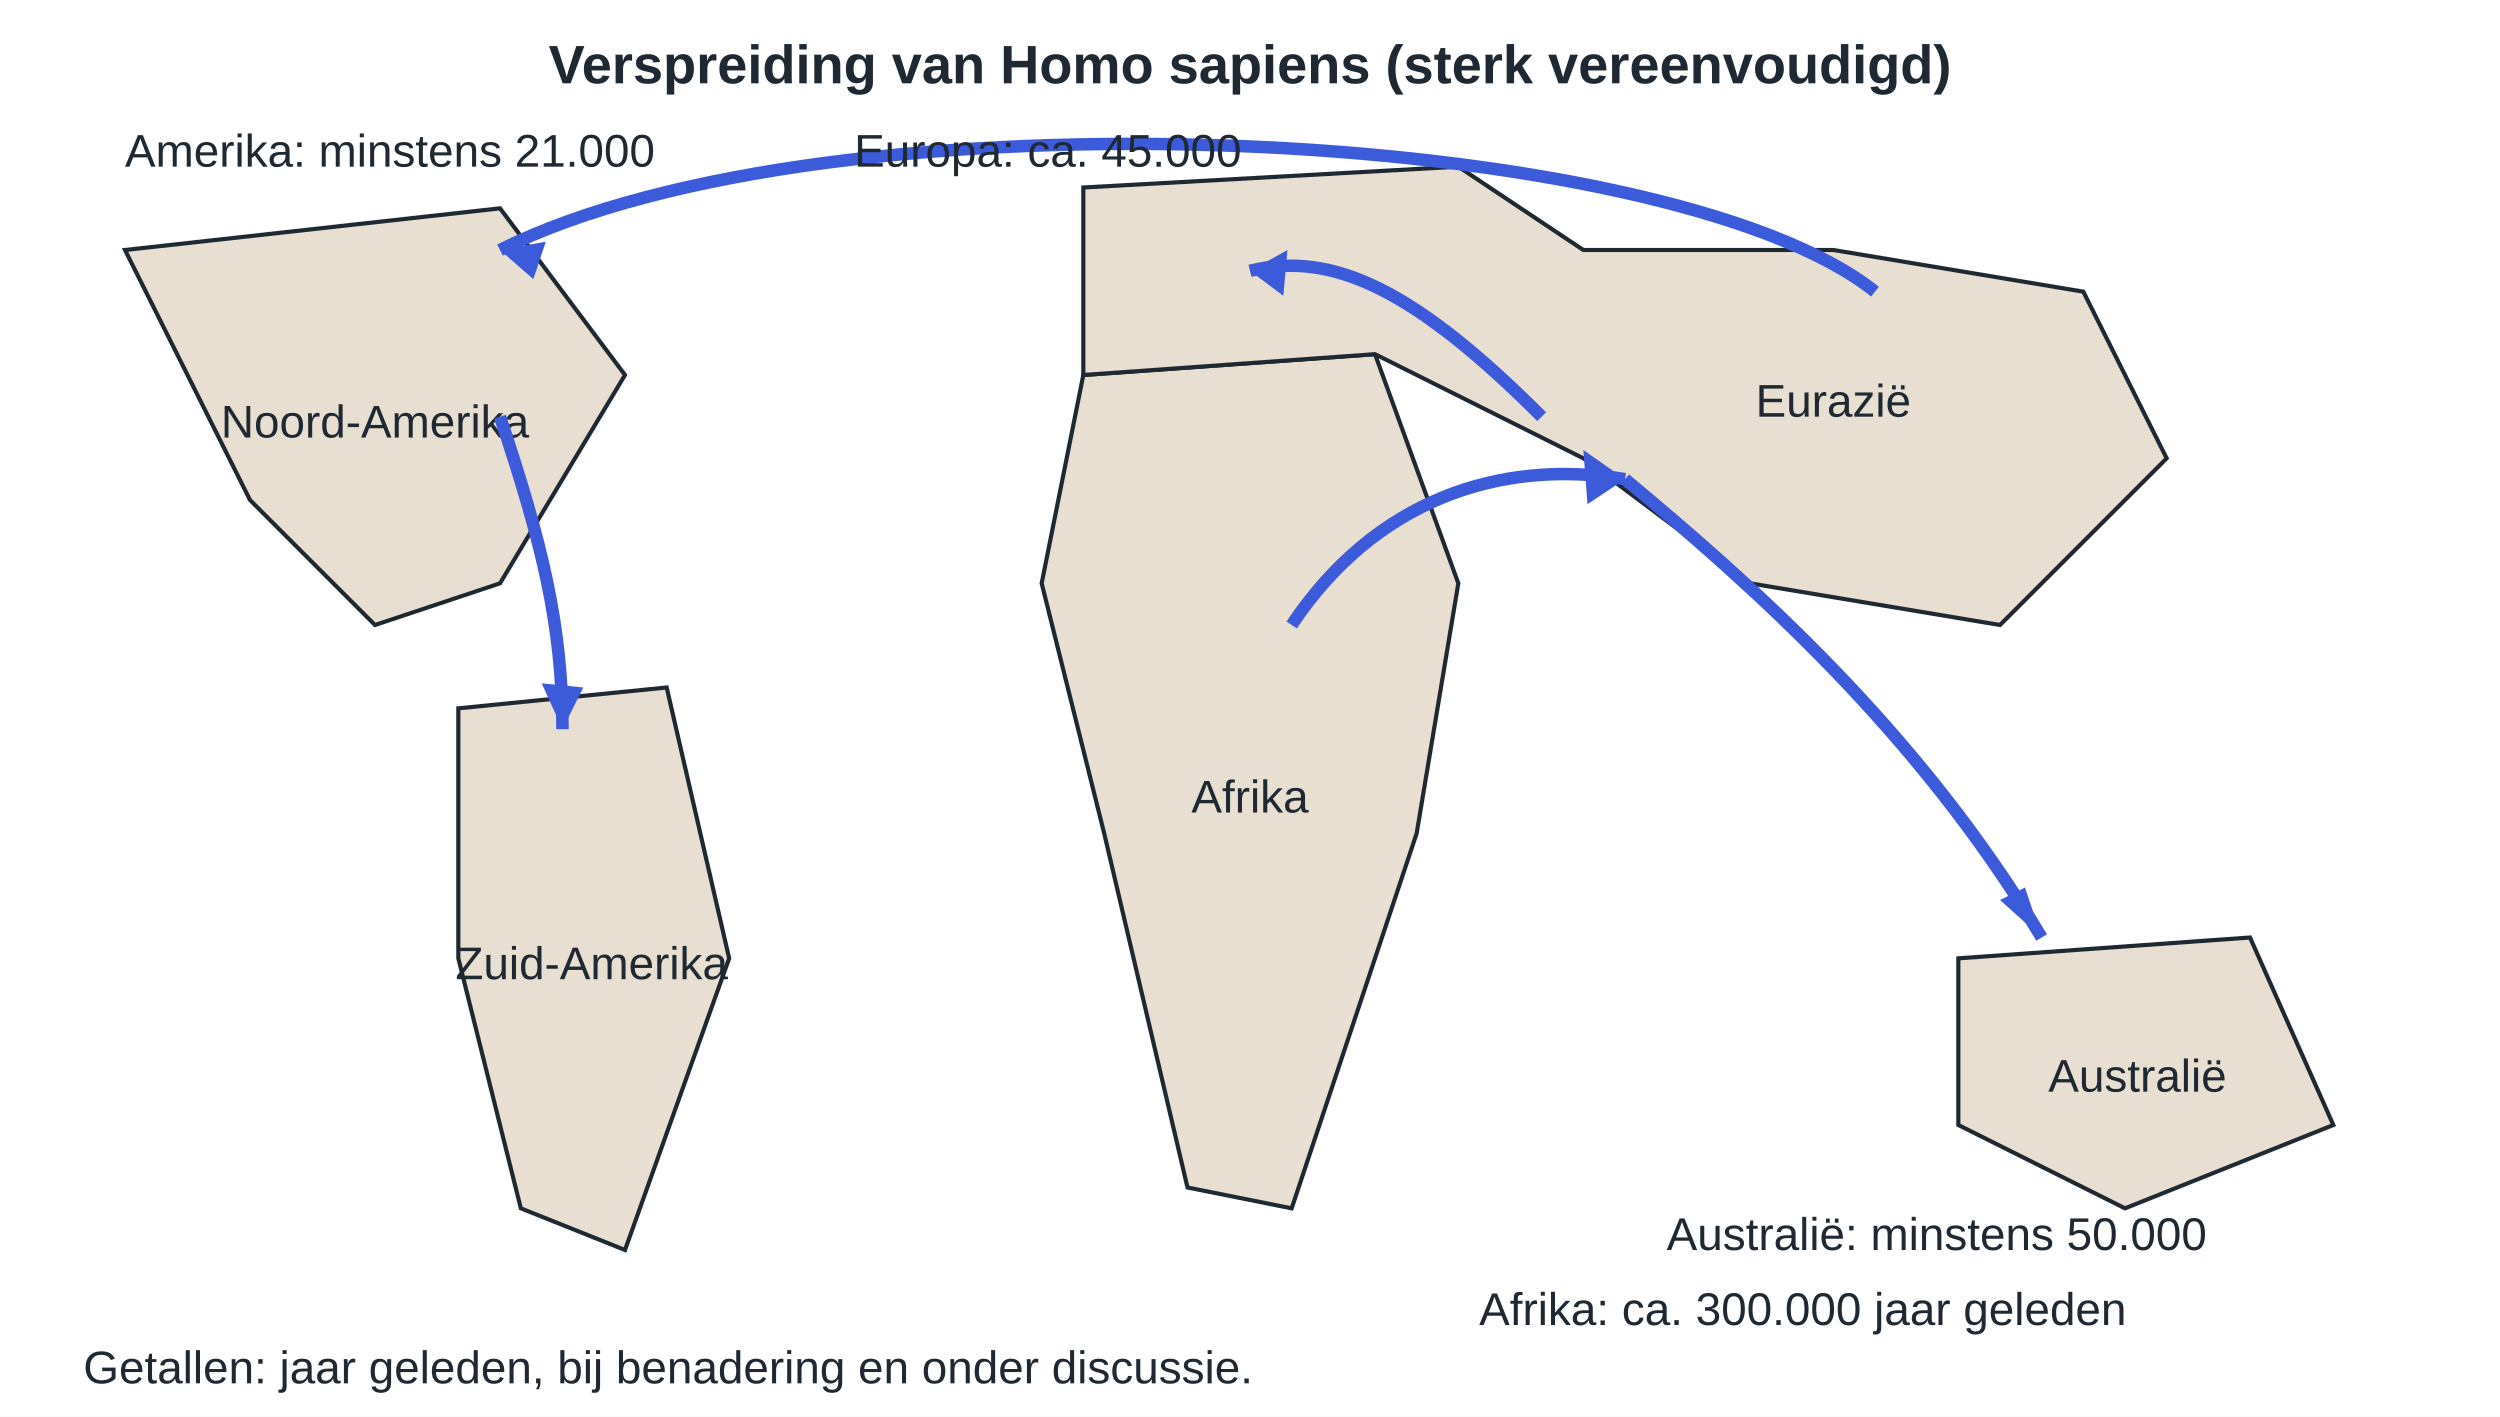
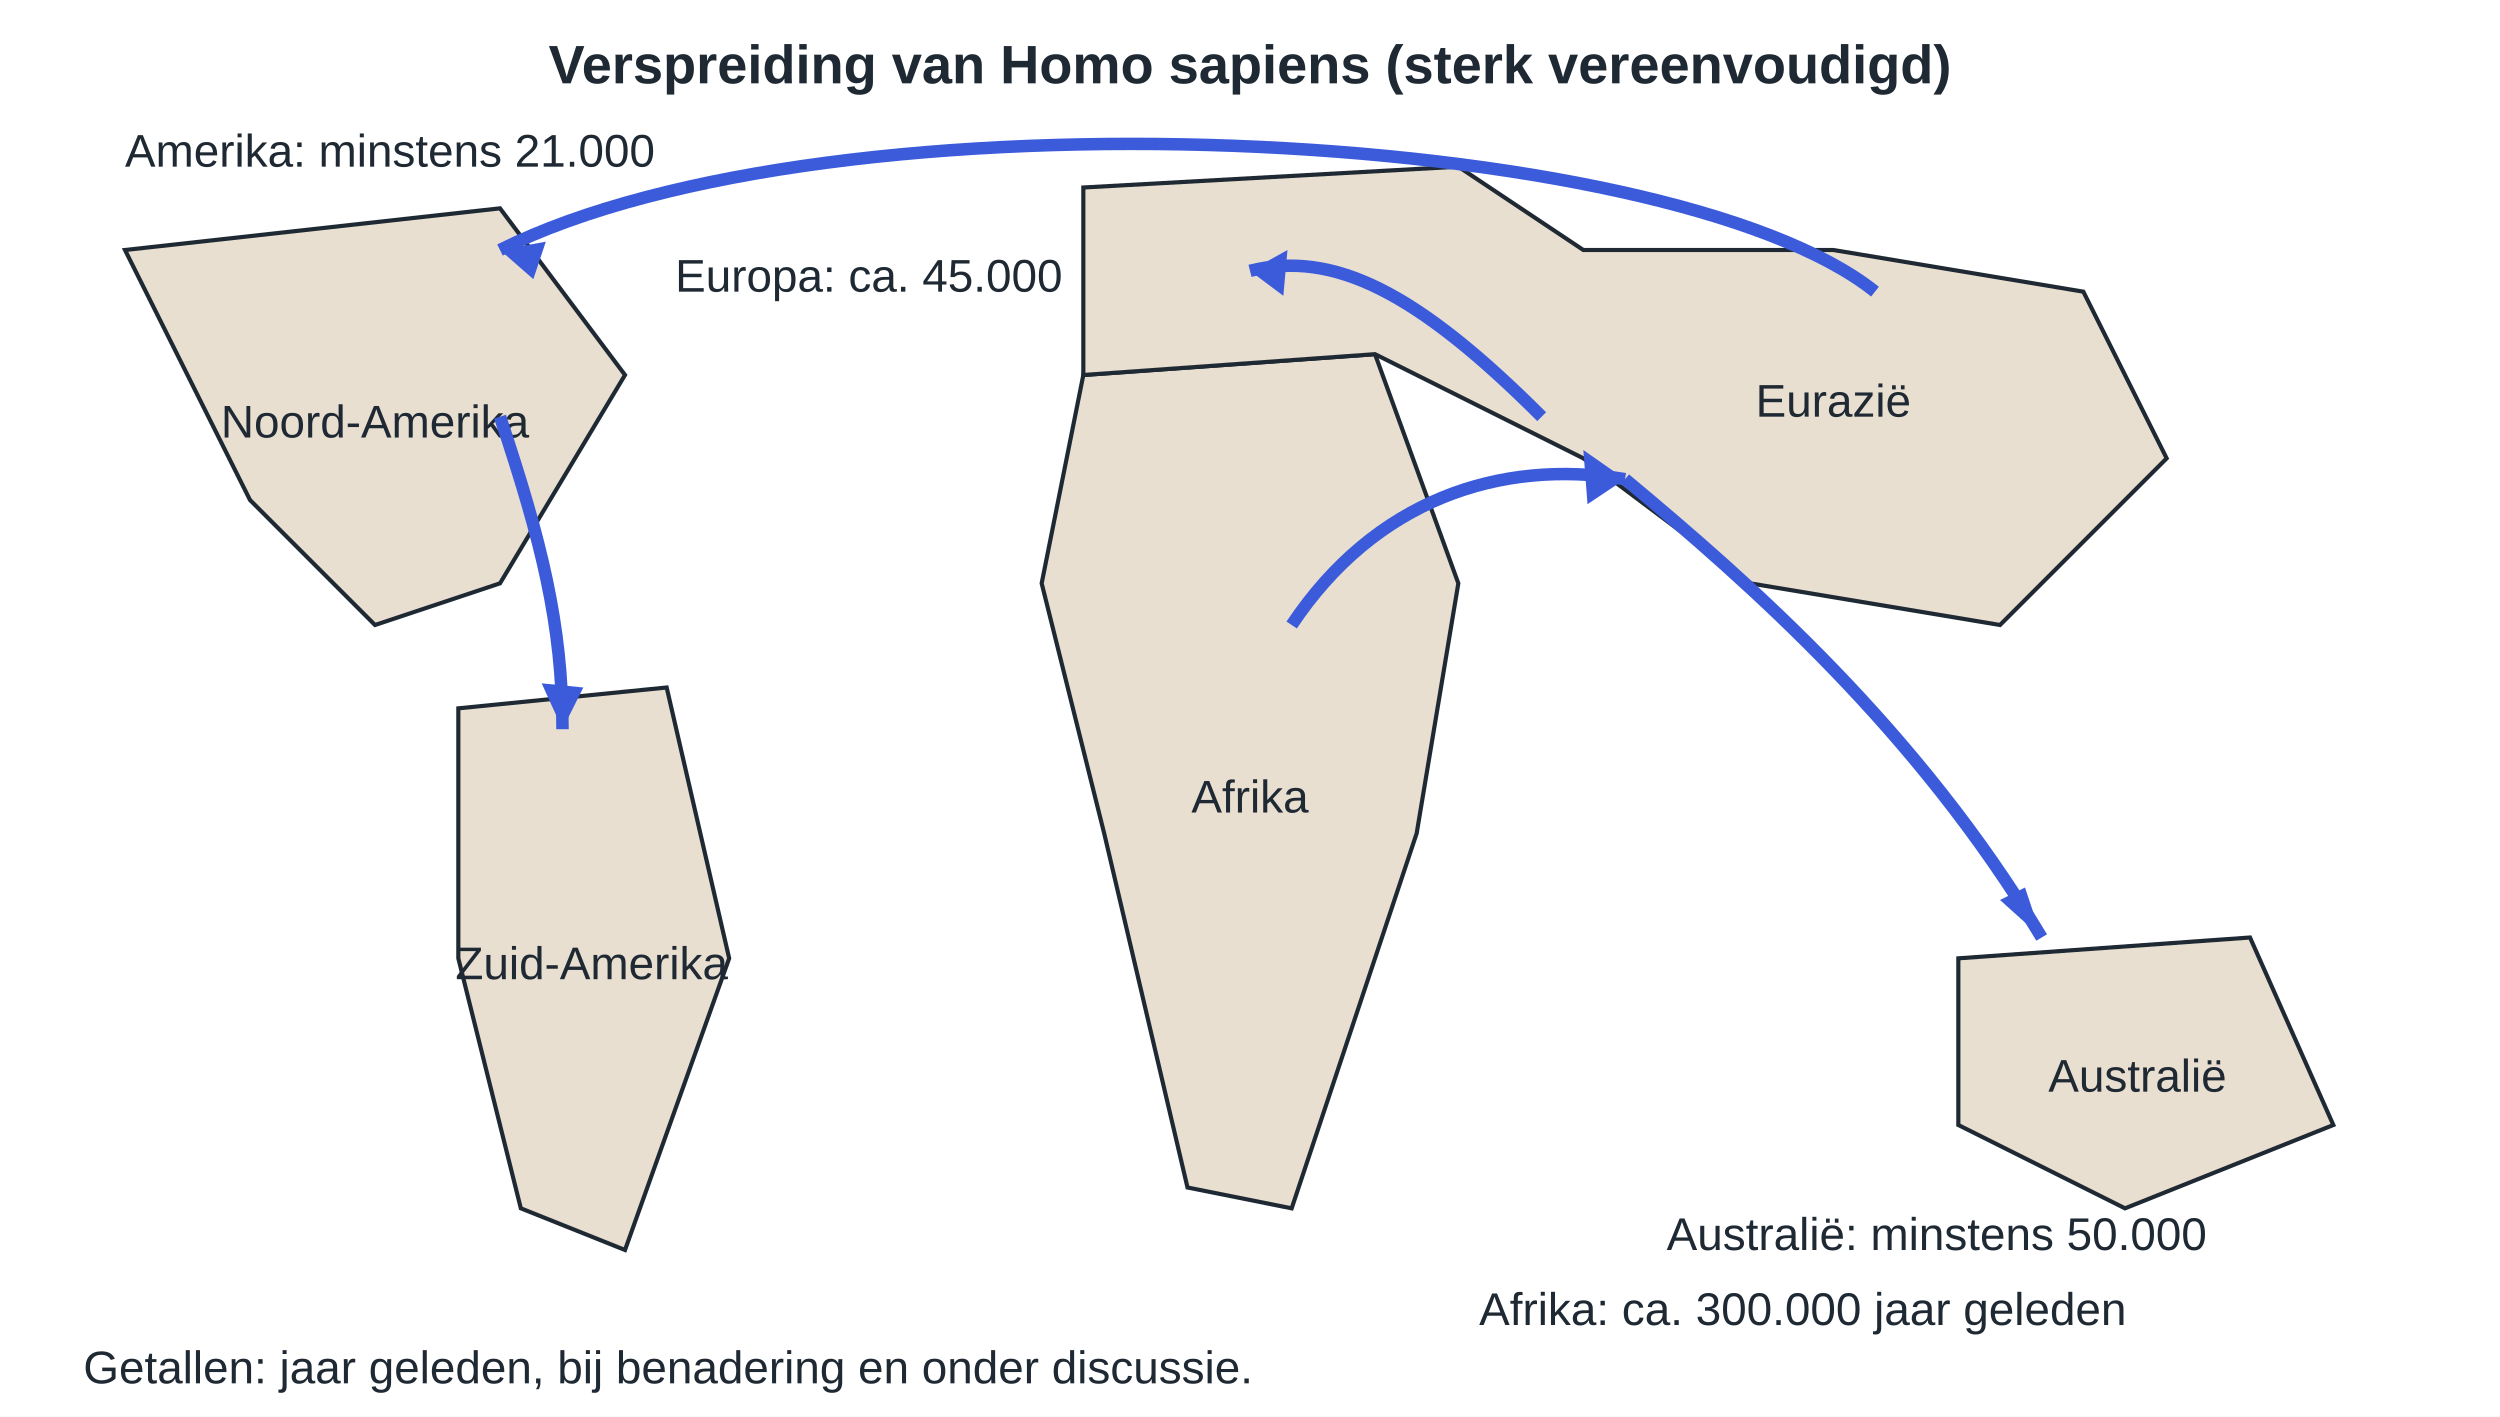
<svg xmlns="http://www.w3.org/2000/svg" viewBox="0 0 600 340" role="img" aria-label="Schematische kaart van de verspreiding van de moderne mens">
  <style>text{font-family:Arial,Helvetica,sans-serif;fill:#1f2933}.s{font-size:11px}.b{font-size:13px;font-weight:bold}</style>
  <rect width="600" height="340" fill="#ffffff" />
  <text x="300" y="20" text-anchor="middle" class="b">Verspreiding van Homo sapiens (sterk vereenvoudigd)</text>
  <path d="M30,60 L120,50 L150,90 L120,140 L90,150 L60,120 Z" fill="#e8dfd0" stroke="#1f2933" />
  <text x="90" y="105" text-anchor="middle" class="s">Noord-Amerika</text>
  <path d="M110,170 L160,165 L175,230 L150,300 L125,290 L110,230 Z" fill="#e8dfd0" stroke="#1f2933" />
  <text x="142" y="235" text-anchor="middle" class="s">Zuid-Amerika</text>
  <path d="M260,90 L330,85 L350,140 L340,200 L310,290 L285,285 L265,200 L250,140 Z" fill="#e8dfd0" stroke="#1f2933" />
  <text x="300" y="195" text-anchor="middle" class="s">Afrika</text>
  <path d="M260,45 L350,40 L380,60 L440,60 L500,70 L520,110 L480,150 L420,140 L380,110 L330,85 L260,90 Z" fill="#e8dfd0" stroke="#1f2933" />
  <text x="440" y="100" text-anchor="middle" class="s">Eurazië</text>
  <path d="M470,230 L540,225 L560,270 L510,290 L470,270 Z" fill="#e8dfd0" stroke="#1f2933" />
  <text x="513" y="262" text-anchor="middle" class="s">Australië</text>
  <g stroke="#3b5bdb" stroke-width="3" fill="none">
    <path d="M310,150 C330,120 360,110 390,115" />
    <path d="M390,115 C420,140 460,175 490,225" />
    <path d="M370,100 C340,70 320,60 300,65" />
    <path d="M450,70 C400,30 200,20 120,60" />
    <path d="M120,100 C130,130 135,150 135,175" />
  </g>
  <g fill="#3b5bdb">
    <polygon points="390,115 380,108 381,121" />
    <polygon points="490,225 480,216 486,213" />
    <polygon points="300,65 309,60 308,71" />
    <polygon points="120,60 131,58 128,67" />
    <polygon points="135,175 130,164 140,165" />
  </g>
  <g class="s">
    <text x="355" y="318">Afrika: ca. 300.000 jaar geleden</text>
    <text x="400" y="300">Australië: minstens 50.000</text>
-     <text x="205" y="40">Europa: ca. 45.000</text>
+     <text x="255" y="70" text-anchor="end">Europa: ca. 45.000</text>
    <text x="30" y="40">Amerika: minstens 21.000</text>
  </g>
  <text x="20" y="332" class="s">Getallen: jaar geleden, bij benadering en onder discussie.</text>
</svg>
